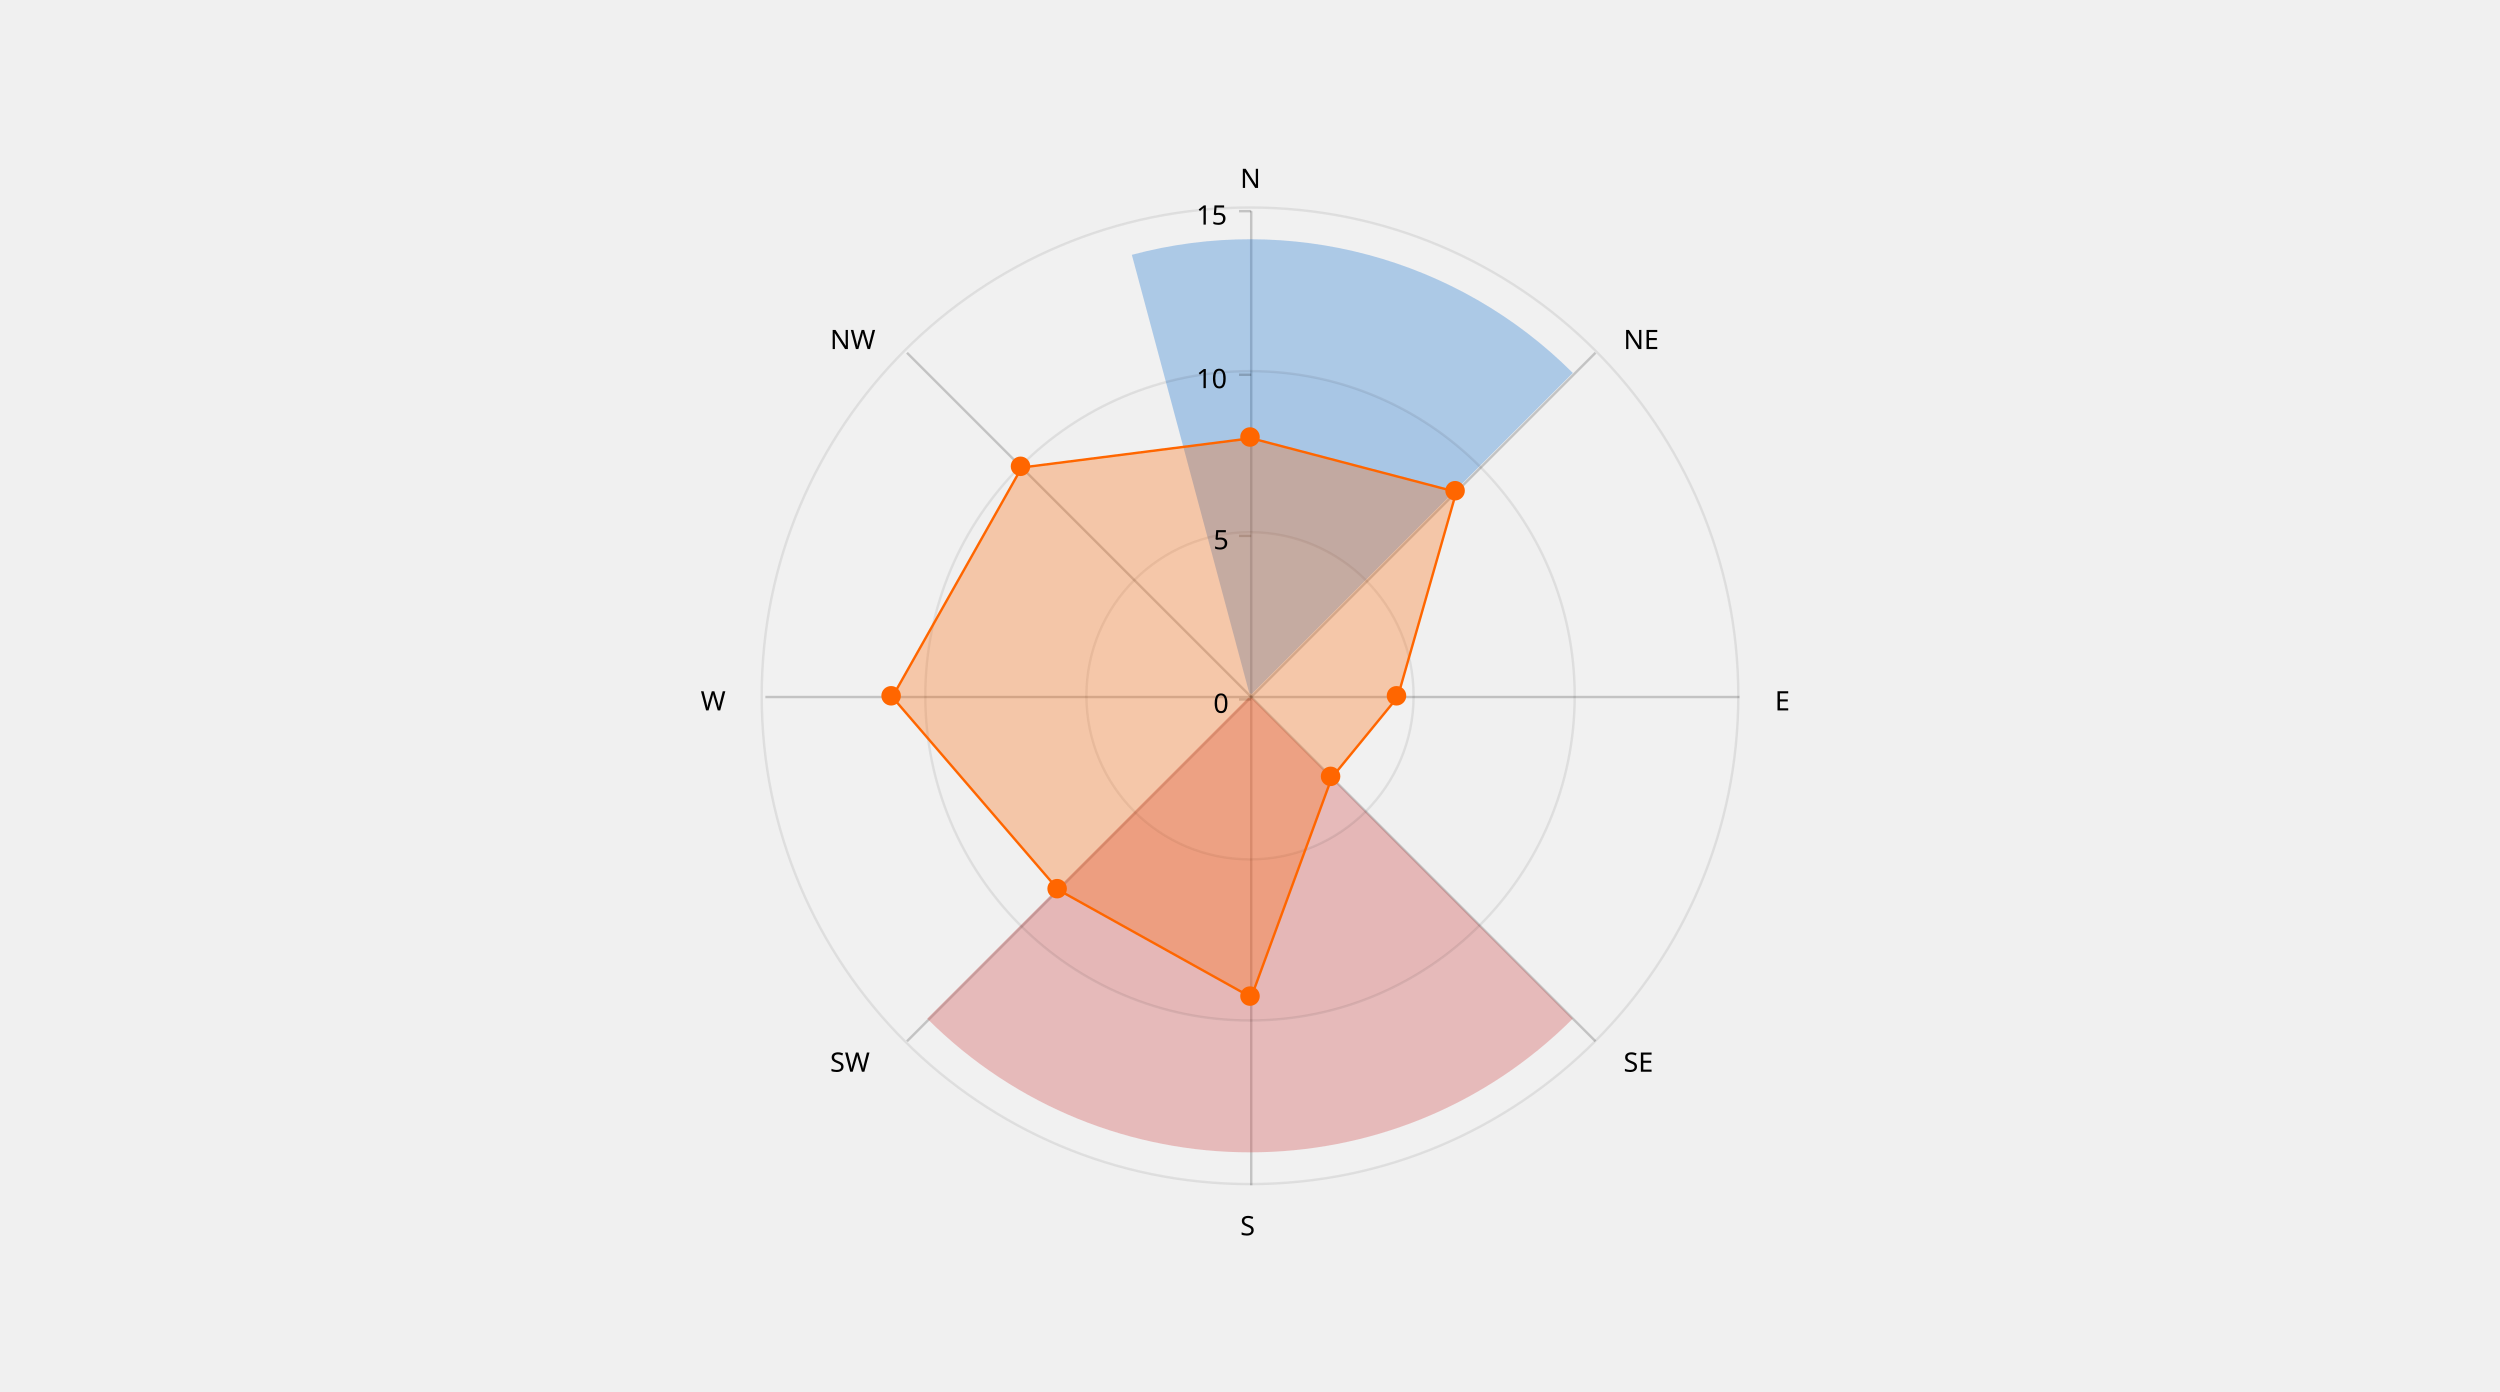
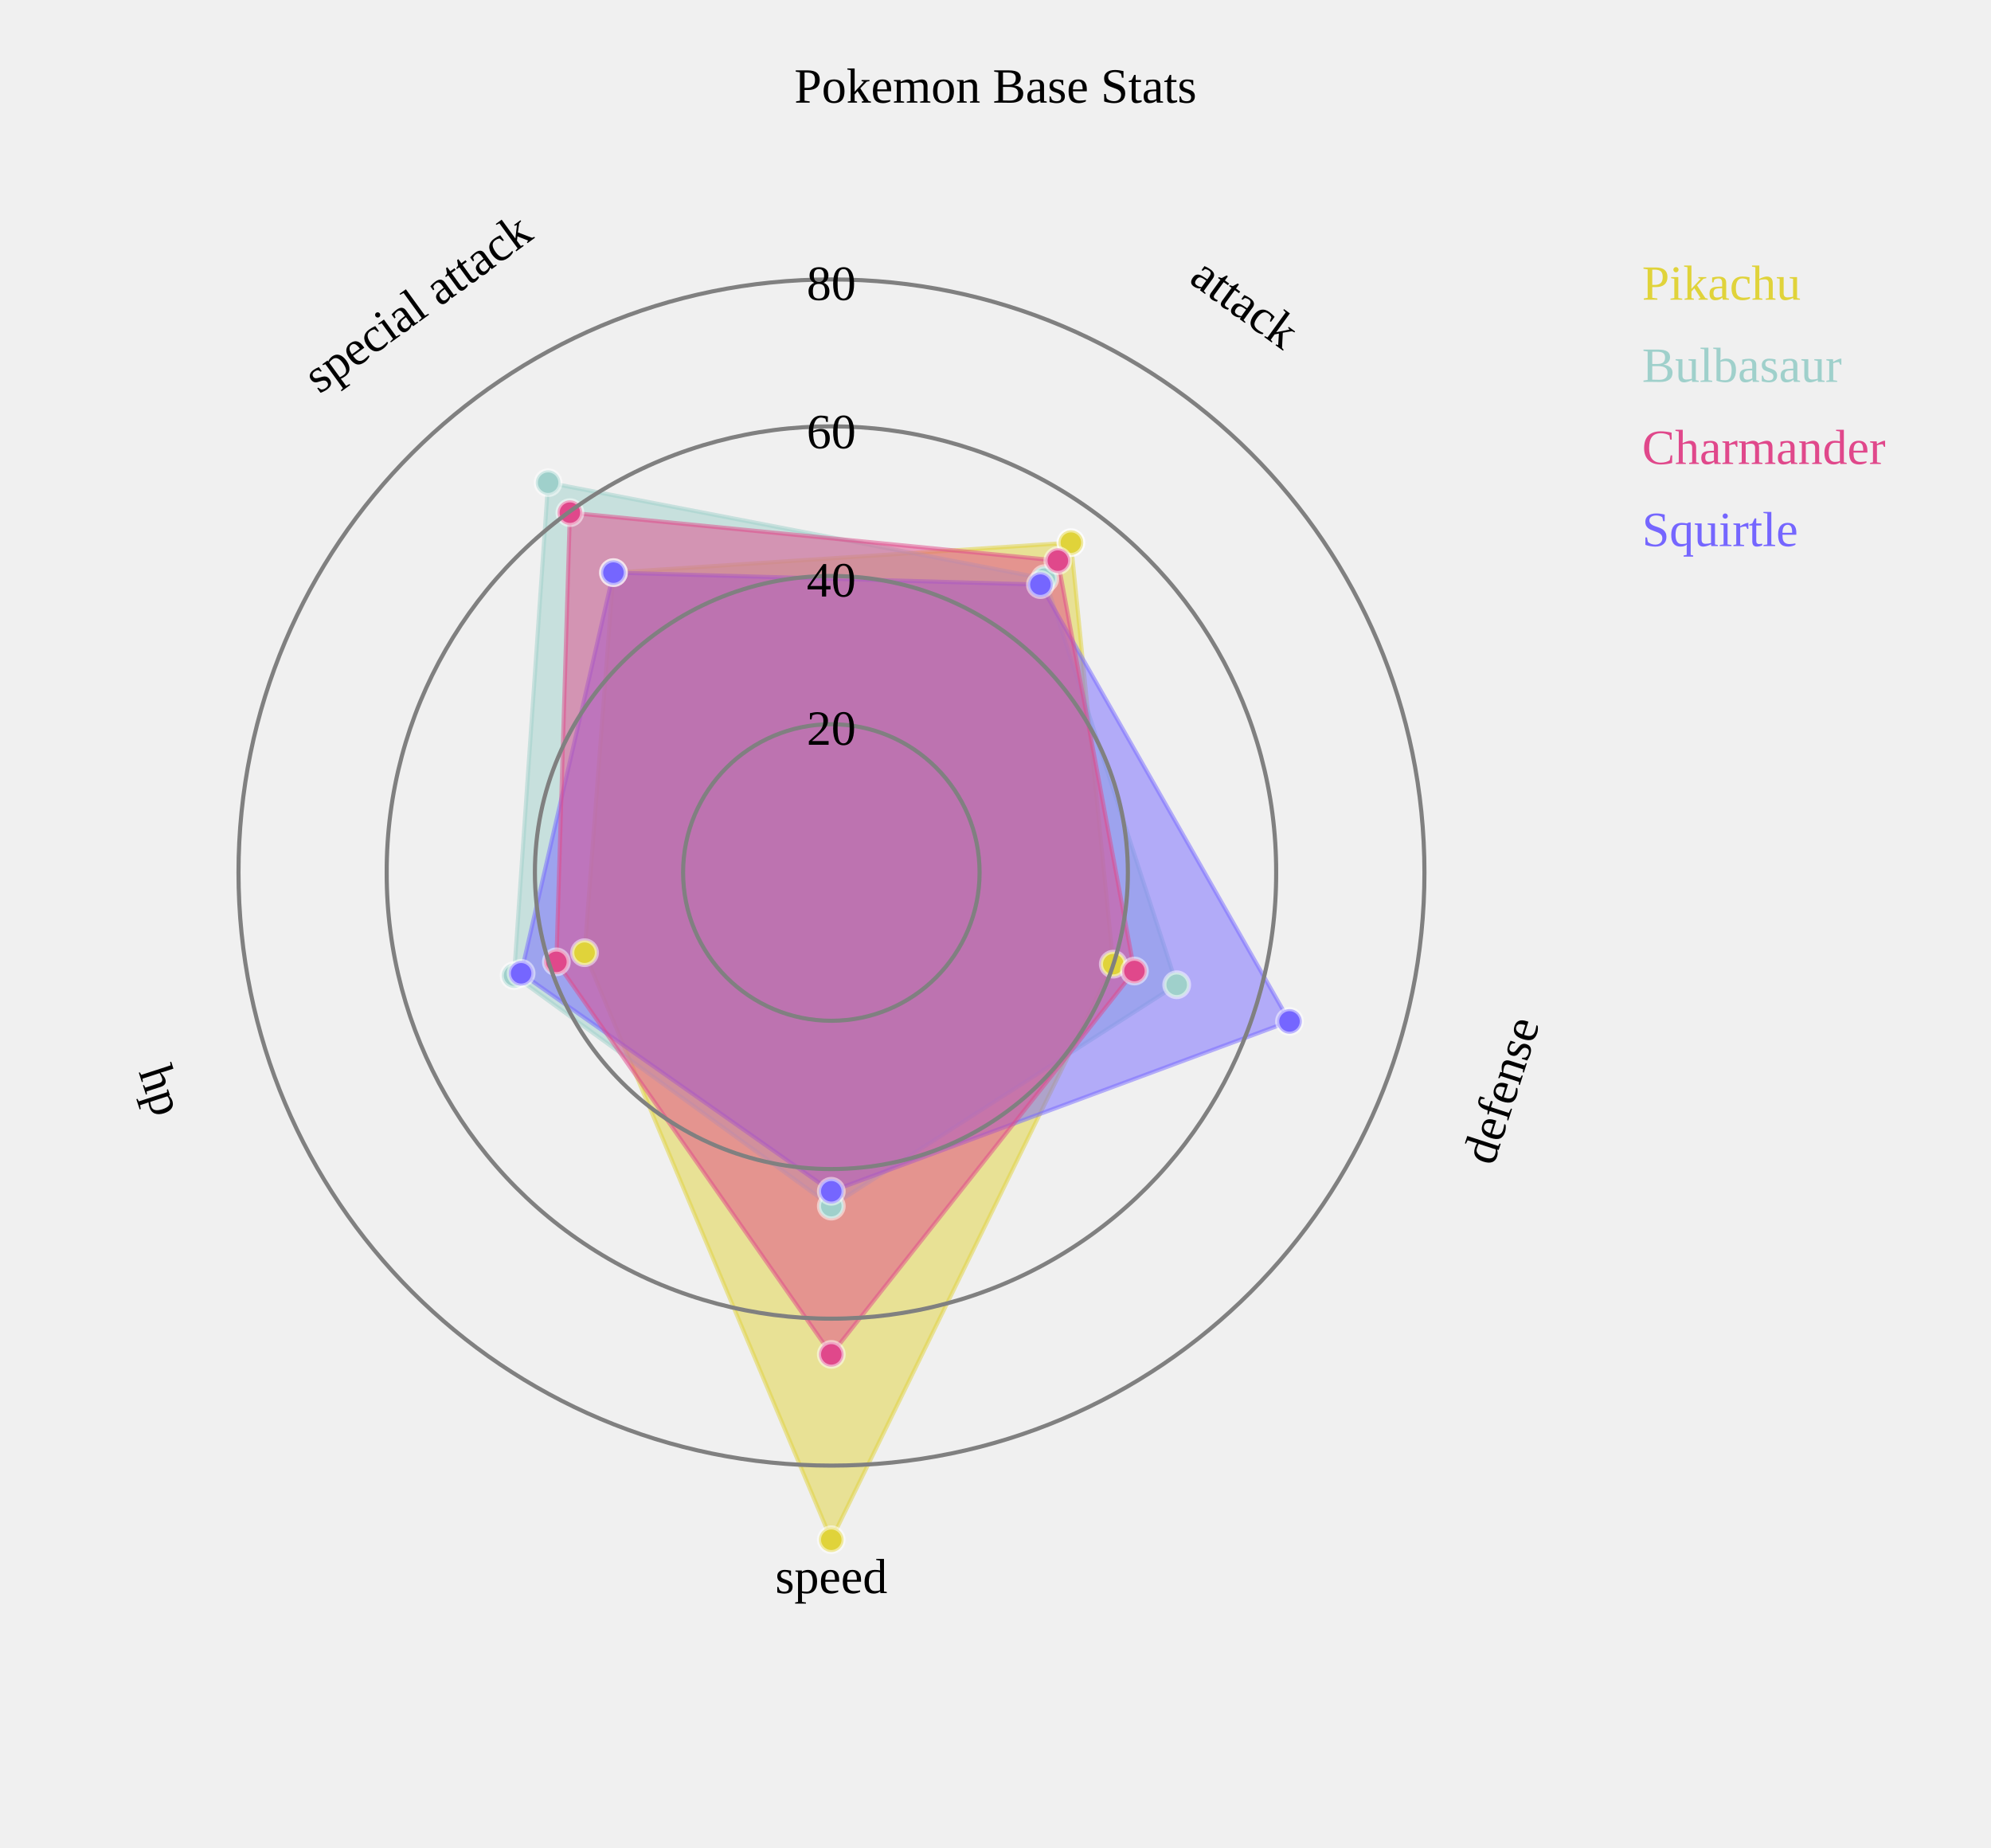
- <svg xmlns="http://www.w3.org/2000/svg" version="1.1" width="1024" height="570" style="background-color: #FFFFFF" xml:space="preserve">
-   <defs />
-   <g style="stroke: none; stroke-width: 1; stroke-dasharray: ; stroke-linecap: butt; stroke-linejoin: miter; stroke-miterlimit: 10; fill: none; fill-rule: nonzero; opacity: 1" transform="translate(0 0)">
-     <path d="M 0.5 0.5 L 1023.5 0.5 L 1023.5 569.5 L 0.5 569.5 Z" style="stroke:#000000;stroke-opacity:0; stroke-width: 1; stroke-dasharray: ; stroke-linecap: butt; stroke-linejoin: miter; stroke-miterlimit: 10;fill:#FFFFFF;fill-opacity:0; fill-rule: nonzero; opacity: 1" transform="" stroke-linecap="round" />
-     <path d="M 512.5 285.5 L 512.5 86.5" style="stroke:#000000;stroke-opacity:0.2; stroke-width: 1; stroke-dasharray: ; stroke-linecap: butt; stroke-linejoin: miter; stroke-miterlimit: 10; fill: none; fill-rule: nonzero; opacity: 1" transform="" stroke-linecap="round" />
-     <g transform=" matrix(1 0 0 1 512 71) ">
-       <text font-family="Verdana" font-size="11" font-weight="normal" style="stroke: none; stroke-width: 1; stroke-dasharray: ; stroke-linecap: butt; stroke-linejoin: miter; stroke-miterlimit: 10;fill:#000000;fill-opacity:1; fill-rule: nonzero; opacity: 1">
-         <tspan x="-4" y="5.991" fill="rgba(0,0,0,1)">N</tspan>
-       </text>
+ <svg class="visualization-layer" width="485" height="450" style="position:absolute">
+   <g class="data-visualization" data-testid="data-visualization" aria-label="Visualization with a complex title. Use arrow keys to navigate elements.">
+     <g class="connectors" data-testid="connectors" tabindex="0" aria-label="connectors">
+       <path tabindex="-1" d="m220.87 82.16 10.317 102.658L162.5 325l-60.101-142.972 7.037-92.564Z" style="fill:#e0d33a;stroke:#e0d33a;stroke-opacity:.5;fill-opacity:.5" transform="translate(40 50)" aria-label="dataviz-element" />
+       <path tabindex="-1" d="m214.503 90.924 32.14 98.915L162.5 243.75l-77.273-56.142 8.29-120.055Z" style="fill:#9fd0cb;stroke:#9fd0cb;stroke-opacity:.5;fill-opacity:.5" transform="translate(40 50)" aria-label="dataviz-element" />
+       <path tabindex="-1" d="m213.441 92.385 60.676 106.382L162.5 240.139l-75.556-53.09 22.492-97.585Z" style="fill:#7566ff;stroke:#7566ff;stroke-opacity:.5;fill-opacity:.5" transform="translate(40 50)" aria-label="dataviz-element" />
+       <path tabindex="-1" d="m217.687 86.542 18.652 99.95-73.839 93.37-66.97-95.602 3.293-109.404Z" style="fill:#e0488b;stroke:#e0488b;stroke-opacity:.5;fill-opacity:.5" transform="translate(40 50)" aria-label="dataviz-element" />
    </g>
-     <path d="M 512.5 285.5 L 653.5 144.5" style="stroke:#000000;stroke-opacity:0.2; stroke-width: 1; stroke-dasharray: ; stroke-linecap: butt; stroke-linejoin: miter; stroke-miterlimit: 10; fill: none; fill-rule: nonzero; opacity: 1" transform="" stroke-linecap="round" />
-     <g transform=" matrix(1 0 0 1 665 137) ">
-       <text font-family="Verdana" font-size="11" font-weight="normal" style="stroke: none; stroke-width: 1; stroke-dasharray: ; stroke-linecap: butt; stroke-linejoin: miter; stroke-miterlimit: 10;fill:#000000;fill-opacity:1; fill-rule: nonzero; opacity: 1">
-         <tspan x="0" y="5.991" fill="rgba(0,0,0,1)">NE</tspan>
-       </text>
+     <g class="pieces" data-testid="pieces" tabindex="0" aria-label="21 points in a point plot" transform="translate(40 50)">
+       <rect tabindex="-1" height="6" width="6" x="217.87" y="79.16" rx="3" ry="3" style="fill:#e0d33a;stroke:#fff;stroke-opacity:.5" aria-label="attack point value 55" />
+       <rect tabindex="-1" height="6" width="6" x="217.87" y="79.16" rx="3" ry="3" style="fill:#e0d33a;stroke:#fff;stroke-opacity:.5" aria-label="attack point value 55" />
+       <rect tabindex="-1" height="6" width="6" x="211.503" y="87.924" rx="3" ry="3" style="fill:#9fd0cb;stroke:#fff;stroke-opacity:.5" aria-label="attack point value 49" />
+       <rect tabindex="-1" height="6" width="6" x="210.441" y="89.385" rx="3" ry="3" style="fill:#7566ff;stroke:#fff;stroke-opacity:.5" aria-label="attack point value 48" />
+       <rect tabindex="-1" height="6" width="6" x="214.687" y="83.542" rx="3" ry="3" style="fill:#e0488b;stroke:#fff;stroke-opacity:.5" aria-label="attack point value 52" />
+       <rect tabindex="-1" height="6" width="6" x="228.187" y="181.818" rx="3" ry="3" style="fill:#e0d33a;stroke:#fff;stroke-opacity:.5" aria-label="defense point value 40" />
+       <rect tabindex="-1" height="6" width="6" x="243.642" y="186.839" rx="3" ry="3" style="fill:#9fd0cb;stroke:#fff;stroke-opacity:.5" aria-label="defense point value 49" />
+       <rect tabindex="-1" height="6" width="6" x="271.117" y="195.767" rx="3" ry="3" style="fill:#7566ff;stroke:#fff;stroke-opacity:.5" aria-label="defense point value 65" />
+       <rect tabindex="-1" height="6" width="6" x="233.339" y="183.492" rx="3" ry="3" style="fill:#e0488b;stroke:#fff;stroke-opacity:.5" aria-label="defense point value 43" />
+       <rect tabindex="-1" height="6" width="6" x="159.5" y="322" rx="3" ry="3" style="fill:#e0d33a;stroke:#fff;stroke-opacity:.5" aria-label="speed point value 90" />
+       <rect tabindex="-1" height="6" width="6" x="159.5" y="240.75" rx="3" ry="3" style="fill:#9fd0cb;stroke:#fff;stroke-opacity:.5" aria-label="speed point value 45" />
+       <rect tabindex="-1" height="6" width="6" x="159.5" y="237.139" rx="3" ry="3" style="fill:#7566ff;stroke:#fff;stroke-opacity:.5" aria-label="speed point value 43" />
+       <rect tabindex="-1" height="6" width="6" x="159.5" y="276.861" rx="3" ry="3" style="fill:#e0488b;stroke:#fff;stroke-opacity:.5" aria-label="speed point value 65" />
+       <rect tabindex="-1" height="6" width="6" x="99.399" y="179.028" rx="3" ry="3" style="fill:#e0d33a;stroke:#fff;stroke-opacity:.5" aria-label="hp point value 35" />
+       <rect tabindex="-1" height="6" width="6" x="82.227" y="184.608" rx="3" ry="3" style="fill:#9fd0cb;stroke:#fff;stroke-opacity:.5" aria-label="hp point value 45" />
+       <rect tabindex="-1" height="6" width="6" x="83.944" y="184.05" rx="3" ry="3" style="fill:#7566ff;stroke:#fff;stroke-opacity:.5" aria-label="hp point value 44" />
+       <rect tabindex="-1" height="6" width="6" x="92.53" y="181.26" rx="3" ry="3" style="fill:#e0488b;stroke:#fff;stroke-opacity:.5" aria-label="hp point value 39" />
+       <rect tabindex="-1" height="6" width="6" x="106.436" y="86.464" rx="3" ry="3" style="fill:#e0d33a;stroke:#fff;stroke-opacity:.5" aria-label="special attack point value 50" />
+       <rect tabindex="-1" height="6" width="6" x="90.517" y="64.553" rx="3" ry="3" style="fill:#9fd0cb;stroke:#fff;stroke-opacity:.5" aria-label="special attack point value 65" />
+       <rect tabindex="-1" height="6" width="6" x="106.436" y="86.464" rx="3" ry="3" style="fill:#7566ff;stroke:#fff;stroke-opacity:.5" aria-label="special attack point value 50" />
+       <rect tabindex="-1" height="6" width="6" x="95.823" y="71.856" rx="3" ry="3" style="fill:#e0488b;stroke:#fff;stroke-opacity:.5" aria-label="special attack point value 60" />
    </g>
-     <path d="M 512.5 285.5 L 712.5 285.5" style="stroke:#000000;stroke-opacity:0.2; stroke-width: 1; stroke-dasharray: ; stroke-linecap: butt; stroke-linejoin: miter; stroke-miterlimit: 10; fill: none; fill-rule: nonzero; opacity: 1" transform="" stroke-linecap="round" />
-     <g transform=" matrix(1 0 0 1 727 285) ">
-       <text font-family="Verdana" font-size="11" font-weight="normal" style="stroke: none; stroke-width: 1; stroke-dasharray: ; stroke-linecap: butt; stroke-linejoin: miter; stroke-miterlimit: 10;fill:#000000;fill-opacity:1; fill-rule: nonzero; opacity: 1">
-         <tspan x="0" y="5.991" fill="rgba(0,0,0,1)">E</tspan>
-       </text>
+     <g class="axis axis-labels">
+       <g class="axis-labels">
+         <g class="axis axis-label axis-tick radial">
+           <path d="M166.4 212.5a36.111 36.111 0 1 0 72.222 0 36.111 36.111 0 1 0-72.222 0Z" stroke="gray" fill="none" />
+           <text y="-31.111" text-anchor="middle" transform="translate(202.5 212.5)">20</text>
+         </g>
+         <g class="axis axis-label axis-tick radial">
+           <path d="M130.3 212.5a72.222 72.222 0 1 0 144.444 0 72.222 72.222 0 1 0-144.444 0Z" stroke="gray" fill="none" />
+           <text y="-67.222" text-anchor="middle" transform="translate(202.5 212.5)">40</text>
+         </g>
+         <g class="axis axis-label axis-tick radial">
+           <path d="M94.2 212.5a108.334 108.334 0 1 0 216.667 0 108.334 108.334 0 1 0-216.667 0Z" stroke="gray" fill="none" />
+           <text y="-103.333" text-anchor="middle" transform="translate(202.5 212.5)">60</text>
+         </g>
+         <g class="axis axis-label axis-tick radial">
+           <path d="M58.1 212.5a144.444 144.444 0 1 0 288.889 0 144.444 144.444 0 1 0-288.889 0Z" stroke="gray" fill="none" />
+           <text y="-139.444" text-anchor="middle" transform="translate(202.5 212.5)">80</text>
+         </g>
+       </g>
    </g>
-     <path d="M 512.5 285.5 L 653.5 426.5" style="stroke:#000000;stroke-opacity:0.2; stroke-width: 1; stroke-dasharray: ; stroke-linecap: butt; stroke-linejoin: miter; stroke-miterlimit: 10; fill: none; fill-rule: nonzero; opacity: 1" transform="" stroke-linecap="round" />
-     <g transform=" matrix(1 0 0 1 665 433) ">
-       <text font-family="Verdana" font-size="11" font-weight="normal" style="stroke: none; stroke-width: 1; stroke-dasharray: ; stroke-linecap: butt; stroke-linejoin: miter; stroke-miterlimit: 10;fill:#000000;fill-opacity:1; fill-rule: nonzero; opacity: 1">
-         <tspan x="0" y="5.991" fill="rgba(0,0,0,1)">SE</tspan>
-       </text>
-     </g>
-     <path d="M 512.5 285.5 L 512.5 485.5" style="stroke:#000000;stroke-opacity:0.2; stroke-width: 1; stroke-dasharray: ; stroke-linecap: butt; stroke-linejoin: miter; stroke-miterlimit: 10; fill: none; fill-rule: nonzero; opacity: 1" transform="" stroke-linecap="round" />
-     <g transform=" matrix(1 0 0 1 512 500) ">
-       <text font-family="Verdana" font-size="11" font-weight="normal" style="stroke: none; stroke-width: 1; stroke-dasharray: ; stroke-linecap: butt; stroke-linejoin: miter; stroke-miterlimit: 10;fill:#000000;fill-opacity:1; fill-rule: nonzero; opacity: 1">
-         <tspan x="-4" y="5.991" fill="rgba(0,0,0,1)">S</tspan>
-       </text>
-     </g>
-     <path d="M 512.5 285.5 L 371.5 426.5" style="stroke:#000000;stroke-opacity:0.2; stroke-width: 1; stroke-dasharray: ; stroke-linecap: butt; stroke-linejoin: miter; stroke-miterlimit: 10; fill: none; fill-rule: nonzero; opacity: 1" transform="" stroke-linecap="round" />
-     <g transform=" matrix(1 0 0 1 359 433) ">
-       <text font-family="Verdana" font-size="11" font-weight="normal" style="stroke: none; stroke-width: 1; stroke-dasharray: ; stroke-linecap: butt; stroke-linejoin: miter; stroke-miterlimit: 10;fill:#000000;fill-opacity:1; fill-rule: nonzero; opacity: 1">
-         <tspan x="-19" y="5.991" fill="rgba(0,0,0,1)">SW</tspan>
-       </text>
-     </g>
-     <path d="M 512.5 285.5 L 313.5 285.5" style="stroke:#000000;stroke-opacity:0.2; stroke-width: 1; stroke-dasharray: ; stroke-linecap: butt; stroke-linejoin: miter; stroke-miterlimit: 10; fill: none; fill-rule: nonzero; opacity: 1" transform="" stroke-linecap="round" />
-     <g transform=" matrix(1 0 0 1 298 285) ">
-       <text font-family="Verdana" font-size="11" font-weight="normal" style="stroke: none; stroke-width: 1; stroke-dasharray: ; stroke-linecap: butt; stroke-linejoin: miter; stroke-miterlimit: 10;fill:#000000;fill-opacity:1; fill-rule: nonzero; opacity: 1">
-         <tspan x="-11" y="5.991" fill="rgba(0,0,0,1)">W</tspan>
-       </text>
-     </g>
-     <path d="M 512.5 285.5 L 371.5 144.5" style="stroke:#000000;stroke-opacity:0.2; stroke-width: 1; stroke-dasharray: ; stroke-linecap: butt; stroke-linejoin: miter; stroke-miterlimit: 10; fill: none; fill-rule: nonzero; opacity: 1" transform="" stroke-linecap="round" />
-     <g transform=" matrix(1 0 0 1 359 137) ">
-       <text font-family="Verdana" font-size="11" font-weight="normal" style="stroke: none; stroke-width: 1; stroke-dasharray: ; stroke-linecap: butt; stroke-linejoin: miter; stroke-miterlimit: 10;fill:#000000;fill-opacity:1; fill-rule: nonzero; opacity: 1">
-         <tspan x="-19" y="5.991" fill="rgba(0,0,0,1)">NW</tspan>
-       </text>
-     </g>
-     <path d="M 512.5 99.5 L 512.5 99.5" style="stroke:#000000;stroke-opacity:0.2; stroke-width: 1; stroke-dasharray: ; stroke-linecap: butt; stroke-linejoin: miter; stroke-miterlimit: 10; fill: none; fill-rule: nonzero; opacity: 1" transform="" stroke-linecap="round" />
-     <path d="M 512.5 286.5 L 512.5 286.5" style="stroke:#000000;stroke-opacity:0.2; stroke-width: 1; stroke-dasharray: ; stroke-linecap: butt; stroke-linejoin: miter; stroke-miterlimit: 10; fill: none; fill-rule: nonzero; opacity: 1" transform="" stroke-linecap="round" />
-     <path d="M -0.259 -0.966 L -48.399 -180.628 A 187 187 0 0 1 132.229 -132.229 L 0.707 -0.707 A 1 1 0 0 0 -0.259 -0.966 Z" style="stroke:#000000;stroke-opacity:0; stroke-width: 1; stroke-dasharray: ; stroke-linecap: butt; stroke-linejoin: miter; stroke-miterlimit: 10;fill:#0066CC;fill-opacity:0.3; fill-rule: nonzero; opacity: 1" transform=" matrix(1 0 0 1 512 285) " stroke-linecap="round" />
-     <path d="M 512.5 99.5 L 512.5 99.5" style="stroke:#000000;stroke-opacity:0.2; stroke-width: 1; stroke-dasharray: ; stroke-linecap: butt; stroke-linejoin: miter; stroke-miterlimit: 10; fill: none; fill-rule: nonzero; opacity: 1" transform="" stroke-linecap="round" />
-     <path d="M 512.5 286.5 L 512.5 286.5" style="stroke:#000000;stroke-opacity:0.2; stroke-width: 1; stroke-dasharray: ; stroke-linecap: butt; stroke-linejoin: miter; stroke-miterlimit: 10; fill: none; fill-rule: nonzero; opacity: 1" transform="" stroke-linecap="round" />
-     <path d="M 0.707 0.707 L 132.229 132.229 A 187 187 0 0 1 -132.229 132.229 L -0.707 0.707 A 1 1 0 0 0 0.707 0.707 Z" style="stroke:#000000;stroke-opacity:0; stroke-width: 1; stroke-dasharray: ; stroke-linecap: butt; stroke-linejoin: miter; stroke-miterlimit: 10;fill:#CC3333;fill-opacity:0.3; fill-rule: nonzero; opacity: 1" transform=" matrix(1 0 0 1 512 285) " stroke-linecap="round" />
-     <path d="M 512.5 286.5 L 507.5 286.5" style="stroke:#000000;stroke-opacity:0.2; stroke-width: 1; stroke-dasharray: ; stroke-linecap: butt; stroke-linejoin: miter; stroke-miterlimit: 10; fill: none; fill-rule: nonzero; opacity: 1" transform="" stroke-linecap="round" />
-     <circle cx="0" cy="0" r="0.001" style="stroke:#000000;stroke-opacity:0.08; stroke-width: 1; stroke-dasharray: ; stroke-linecap: butt; stroke-linejoin: miter; stroke-miterlimit: 10;fill:#FFFFFF;fill-opacity:0; fill-rule: nonzero; opacity: 1" transform="  matrix(1 0 0 1 512 285) " />
-     <path d="M 512.5 219.5 L 507.5 219.5" style="stroke:#000000;stroke-opacity:0.2; stroke-width: 1; stroke-dasharray: ; stroke-linecap: butt; stroke-linejoin: miter; stroke-miterlimit: 10; fill: none; fill-rule: nonzero; opacity: 1" transform="" stroke-linecap="round" />
-     <circle cx="0" cy="0" r="67" style="stroke:#000000;stroke-opacity:0.08; stroke-width: 1; stroke-dasharray: ; stroke-linecap: butt; stroke-linejoin: miter; stroke-miterlimit: 10;fill:#FFFFFF;fill-opacity:0; fill-rule: nonzero; opacity: 1" transform="  matrix(1 0 0 1 512 285) " />
-     <path d="M 0 0 L 0 -67 A 67 67 0 1 1 -0.07 -67 L 0 0 Z" style="stroke:#000000;stroke-opacity:0; stroke-width: 1; stroke-dasharray: ; stroke-linecap: butt; stroke-linejoin: miter; stroke-miterlimit: 10;fill:#FFFFFF;fill-opacity:0.05; fill-rule: nonzero; opacity: 1" transform=" matrix(1 0 0 1 512 285) " stroke-linecap="round" />
-     <path d="M 512.5 153.5 L 507.5 153.5" style="stroke:#000000;stroke-opacity:0.2; stroke-width: 1; stroke-dasharray: ; stroke-linecap: butt; stroke-linejoin: miter; stroke-miterlimit: 10; fill: none; fill-rule: nonzero; opacity: 1" transform="" stroke-linecap="round" />
-     <circle cx="0" cy="0" r="133" style="stroke:#000000;stroke-opacity:0.08; stroke-width: 1; stroke-dasharray: ; stroke-linecap: butt; stroke-linejoin: miter; stroke-miterlimit: 10;fill:#FFFFFF;fill-opacity:0; fill-rule: nonzero; opacity: 1" transform="  matrix(1 0 0 1 512 285) " />
-     <path d="M 512.5 86.5 L 507.5 86.5" style="stroke:#000000;stroke-opacity:0.2; stroke-width: 1; stroke-dasharray: ; stroke-linecap: butt; stroke-linejoin: miter; stroke-miterlimit: 10; fill: none; fill-rule: nonzero; opacity: 1" transform="" stroke-linecap="round" />
-     <circle cx="0" cy="0" r="200" style="stroke:#000000;stroke-opacity:0.08; stroke-width: 1; stroke-dasharray: ; stroke-linecap: butt; stroke-linejoin: miter; stroke-miterlimit: 10;fill:#FFFFFF;fill-opacity:0; fill-rule: nonzero; opacity: 1" transform="  matrix(1 0 0 1 512 285) " />
-     <path d="M 0 -133 L 0 -200 A 200 200 0 1 1 -0.209 -200 L -0.139 -133 A 133 133 0 1 0 0 -133 Z" style="stroke:#000000;stroke-opacity:0; stroke-width: 1; stroke-dasharray: ; stroke-linecap: butt; stroke-linejoin: miter; stroke-miterlimit: 10;fill:#FFFFFF;fill-opacity:0.05; fill-rule: nonzero; opacity: 1" transform=" matrix(1 0 0 1 512 285) " stroke-linecap="round" />
-     <path d="M 0.5 -105.5 L 84.5 -83.5 L 60.5 0.5 L 33.5 33.5 L 0.5 123.5 L -78.5 79.5 L -146.5 0.5 L -93.5 -93.5 L 0.5 -105.5 M 0 0 L 0 0" style="stroke:#FF6600;stroke-opacity:1; stroke-width: 1; stroke-dasharray: ; stroke-linecap: butt; stroke-linejoin: miter; stroke-miterlimit: 10; fill: none; fill-rule: nonzero; opacity: 1" transform=" matrix(1 0 0 1 512 285) " stroke-linecap="round" />
-     <path d="M 0.5 -105.5 L 84.5 -83.5 L 60.5 0.5 L 33.5 33.5 L 0.5 123.5 L -78.5 79.5 L -146.5 0.5 L -93.5 -93.5 L 0.5 -105.5 L 0.5 0.5 Z" style="stroke:#000000;stroke-opacity:0; stroke-width: 1; stroke-dasharray: ; stroke-linecap: butt; stroke-linejoin: miter; stroke-miterlimit: 10;fill:#FF6600;fill-opacity:0.3; fill-rule: nonzero; opacity: 1" transform=" matrix(1 0 0 1 512 285) " stroke-linecap="round" />
-     <circle cx="0" cy="0" r="4" style="stroke:#FF6600;stroke-opacity:0; stroke-width: 2; stroke-dasharray: ; stroke-linecap: butt; stroke-linejoin: miter; stroke-miterlimit: 10;fill:#FF6600;fill-opacity:1; fill-rule: nonzero; opacity: 1" transform="  matrix(1 0 0 1 512 179) " />
-     <circle cx="0" cy="0" r="4" style="stroke:#FF6600;stroke-opacity:0; stroke-width: 2; stroke-dasharray: ; stroke-linecap: butt; stroke-linejoin: miter; stroke-miterlimit: 10;fill:#FF6600;fill-opacity:1; fill-rule: nonzero; opacity: 1" transform="  matrix(1 0 0 1 596 201) " />
-     <circle cx="0" cy="0" r="4" style="stroke:#FF6600;stroke-opacity:0; stroke-width: 2; stroke-dasharray: ; stroke-linecap: butt; stroke-linejoin: miter; stroke-miterlimit: 10;fill:#FF6600;fill-opacity:1; fill-rule: nonzero; opacity: 1" transform="  matrix(1 0 0 1 572 285) " />
-     <circle cx="0" cy="0" r="4" style="stroke:#FF6600;stroke-opacity:0; stroke-width: 2; stroke-dasharray: ; stroke-linecap: butt; stroke-linejoin: miter; stroke-miterlimit: 10;fill:#FF6600;fill-opacity:1; fill-rule: nonzero; opacity: 1" transform="  matrix(1 0 0 1 545 318) " />
-     <circle cx="0" cy="0" r="4" style="stroke:#FF6600;stroke-opacity:0; stroke-width: 2; stroke-dasharray: ; stroke-linecap: butt; stroke-linejoin: miter; stroke-miterlimit: 10;fill:#FF6600;fill-opacity:1; fill-rule: nonzero; opacity: 1" transform="  matrix(1 0 0 1 512 408) " />
-     <circle cx="0" cy="0" r="4" style="stroke:#FF6600;stroke-opacity:0; stroke-width: 2; stroke-dasharray: ; stroke-linecap: butt; stroke-linejoin: miter; stroke-miterlimit: 10;fill:#FF6600;fill-opacity:1; fill-rule: nonzero; opacity: 1" transform="  matrix(1 0 0 1 433 364) " />
-     <circle cx="0" cy="0" r="4" style="stroke:#FF6600;stroke-opacity:0; stroke-width: 2; stroke-dasharray: ; stroke-linecap: butt; stroke-linejoin: miter; stroke-miterlimit: 10;fill:#FF6600;fill-opacity:1; fill-rule: nonzero; opacity: 1" transform="  matrix(1 0 0 1 365 285) " />
-     <circle cx="0" cy="0" r="4" style="stroke:#FF6600;stroke-opacity:0; stroke-width: 2; stroke-dasharray: ; stroke-linecap: butt; stroke-linejoin: miter; stroke-miterlimit: 10;fill:#FF6600;fill-opacity:1; fill-rule: nonzero; opacity: 1" transform="  matrix(1 0 0 1 418 191) " />
-     <g transform=" matrix(1 0 0 1 509 99) ">
-       <text font-family="Verdana" font-size="11" font-weight="normal" style="stroke: none; stroke-width: 1; stroke-dasharray: ; stroke-linecap: butt; stroke-linejoin: miter; stroke-miterlimit: 10;fill:#000000;fill-opacity:1; fill-rule: nonzero; opacity: 1">
-         <tspan x="0" y="5.991" fill="rgba(0,0,0,1)" />
-       </text>
-     </g>
-     <g transform=" matrix(1 0 0 1 509 286) ">
-       <text font-family="Verdana" font-size="11" font-weight="normal" style="stroke: none; stroke-width: 1; stroke-dasharray: ; stroke-linecap: butt; stroke-linejoin: miter; stroke-miterlimit: 10;fill:#000000;fill-opacity:1; fill-rule: nonzero; opacity: 1">
-         <tspan x="0" y="5.991" fill="rgba(0,0,0,1)" />
-       </text>
-     </g>
-     <g transform=" matrix(1 0 0 1 509 99) ">
-       <text font-family="Verdana" font-size="11" font-weight="normal" style="stroke: none; stroke-width: 1; stroke-dasharray: ; stroke-linecap: butt; stroke-linejoin: miter; stroke-miterlimit: 10;fill:#000000;fill-opacity:1; fill-rule: nonzero; opacity: 1">
-         <tspan x="0" y="5.991" fill="rgba(0,0,0,1)" />
-       </text>
-     </g>
-     <g transform=" matrix(1 0 0 1 509 286) ">
-       <text font-family="Verdana" font-size="11" font-weight="normal" style="stroke: none; stroke-width: 1; stroke-dasharray: ; stroke-linecap: butt; stroke-linejoin: miter; stroke-miterlimit: 10;fill:#000000;fill-opacity:1; fill-rule: nonzero; opacity: 1">
-         <tspan x="0" y="5.991" fill="rgba(0,0,0,1)" />
-       </text>
-     </g>
-     <g transform=" matrix(1 0 0 1 504 286) ">
-       <text font-family="Verdana" font-size="11" font-weight="normal" style="stroke: none; stroke-width: 1; stroke-dasharray: ; stroke-linecap: butt; stroke-linejoin: miter; stroke-miterlimit: 10;fill:#000000;fill-opacity:1; fill-rule: nonzero; opacity: 1">
-         <tspan x="-7" y="5.991" fill="rgba(0,0,0,1)">0</tspan>
-       </text>
-     </g>
-     <g transform=" matrix(1 0 0 1 504 219) ">
-       <text font-family="Verdana" font-size="11" font-weight="normal" style="stroke: none; stroke-width: 1; stroke-dasharray: ; stroke-linecap: butt; stroke-linejoin: miter; stroke-miterlimit: 10;fill:#000000;fill-opacity:1; fill-rule: nonzero; opacity: 1">
-         <tspan x="-7" y="5.991" fill="rgba(0,0,0,1)">5</tspan>
-       </text>
-     </g>
-     <g transform=" matrix(1 0 0 1 504 153) ">
-       <text font-family="Verdana" font-size="11" font-weight="normal" style="stroke: none; stroke-width: 1; stroke-dasharray: ; stroke-linecap: butt; stroke-linejoin: miter; stroke-miterlimit: 10;fill:#000000;fill-opacity:1; fill-rule: nonzero; opacity: 1">
-         <tspan x="-14" y="5.991" fill="rgba(0,0,0,1)">10</tspan>
-       </text>
-     </g>
-     <g transform=" matrix(1 0 0 1 504 86) ">
-       <text font-family="Verdana" font-size="11" font-weight="normal" style="stroke: none; stroke-width: 1; stroke-dasharray: ; stroke-linecap: butt; stroke-linejoin: miter; stroke-miterlimit: 10;fill:#000000;fill-opacity:1; fill-rule: nonzero; opacity: 1">
-         <tspan x="-14" y="5.991" fill="rgba(0,0,0,1)">15</tspan>
-       </text>
+     <g class="ordinal-labels" text-anchor="middle">
+       <text transform="rotate(36 32.002 501.616)">attack</text>
+       <text transform="rotate(-72 368.268 -120.859)">defense</text>
+       <text transform="translate(202.5 388)">speed</text>
+       <text transform="rotate(72 -165.768 157.859)">hp</text>
+       <text transform="rotate(-36 170.498 -121.615)">special attack</text>
    </g>
  </g>
+   <g class="frame-title">
+     <text class="frame-title" style="text-anchor:middle;pointer-events:none" transform="translate(242.5 25)">Pokemon Base Stats</text>
+   </g>
+   <g aria-hidden="true" class="foreground-graphics">
+     <text fill="#e0d33a" transform="translate(400 73)">Pikachu</text>
+     <text y="20" fill="#9fd0cb" transform="translate(400 73)">Bulbasaur</text>
+     <text y="40" fill="#E0488B" transform="translate(400 73)">Charmander</text>
+     <text y="60" fill="#7566ff" transform="translate(400 73)">Squirtle</text>
+   </g>
</svg>
